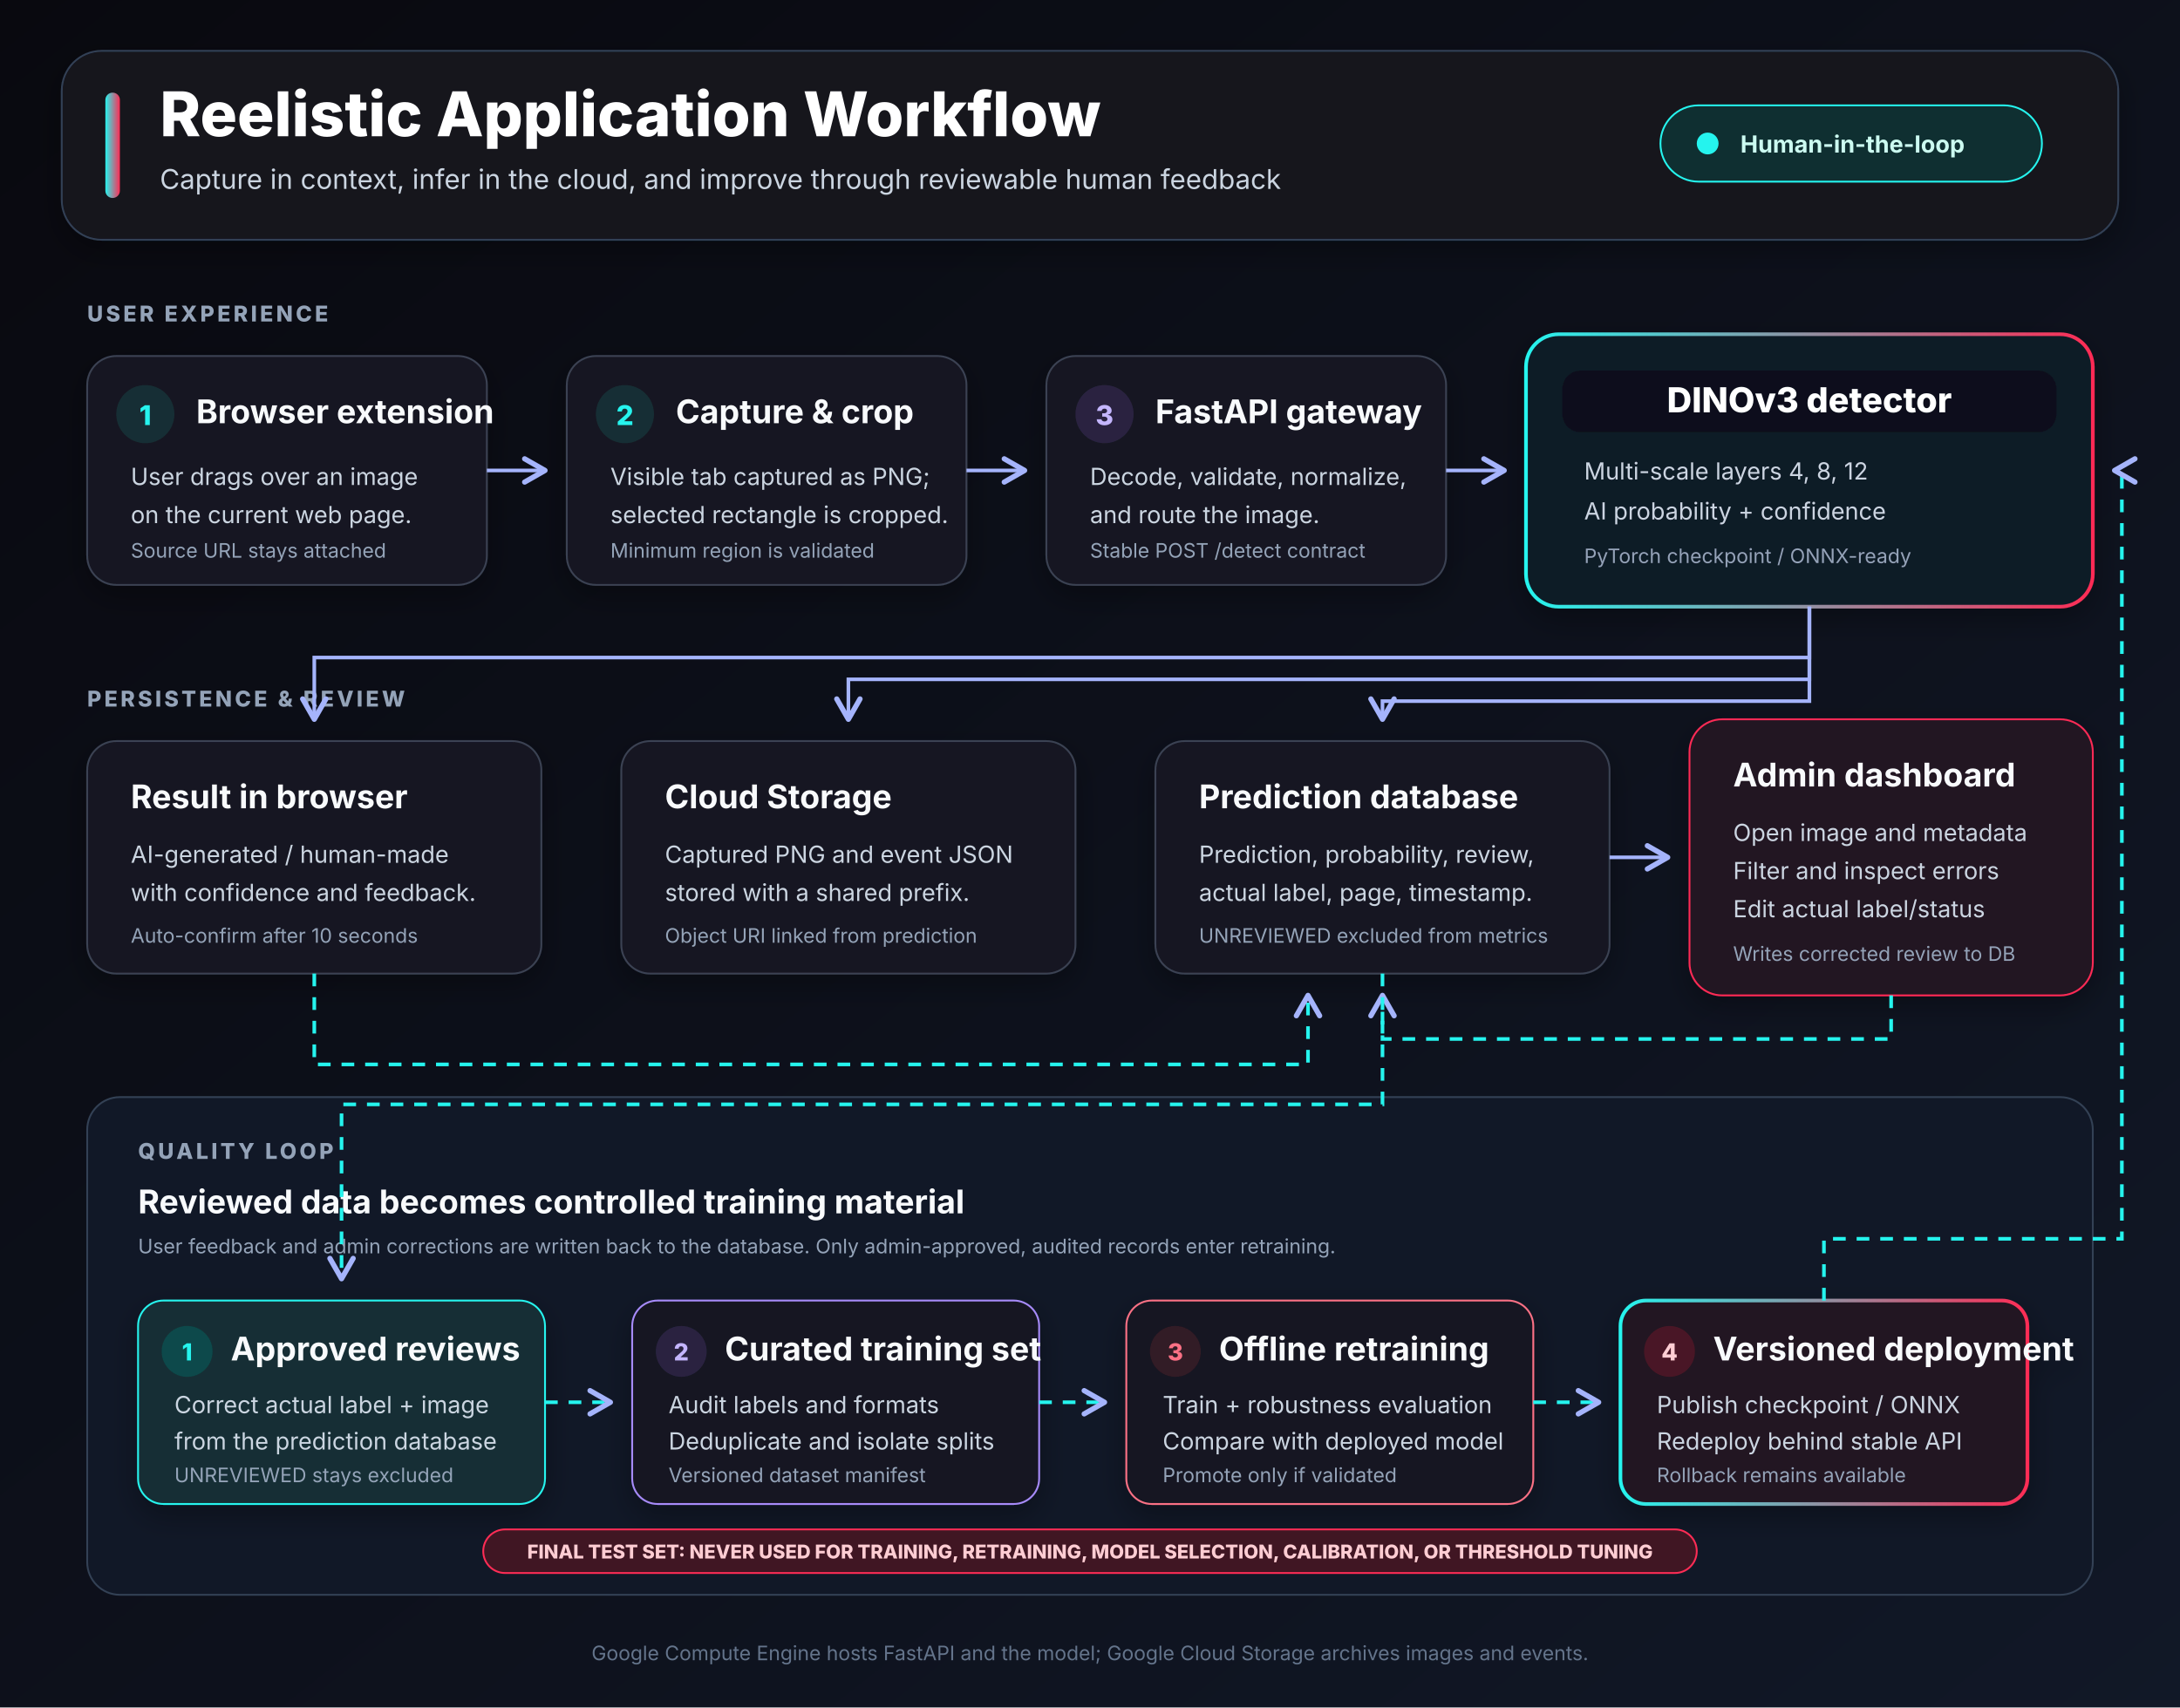
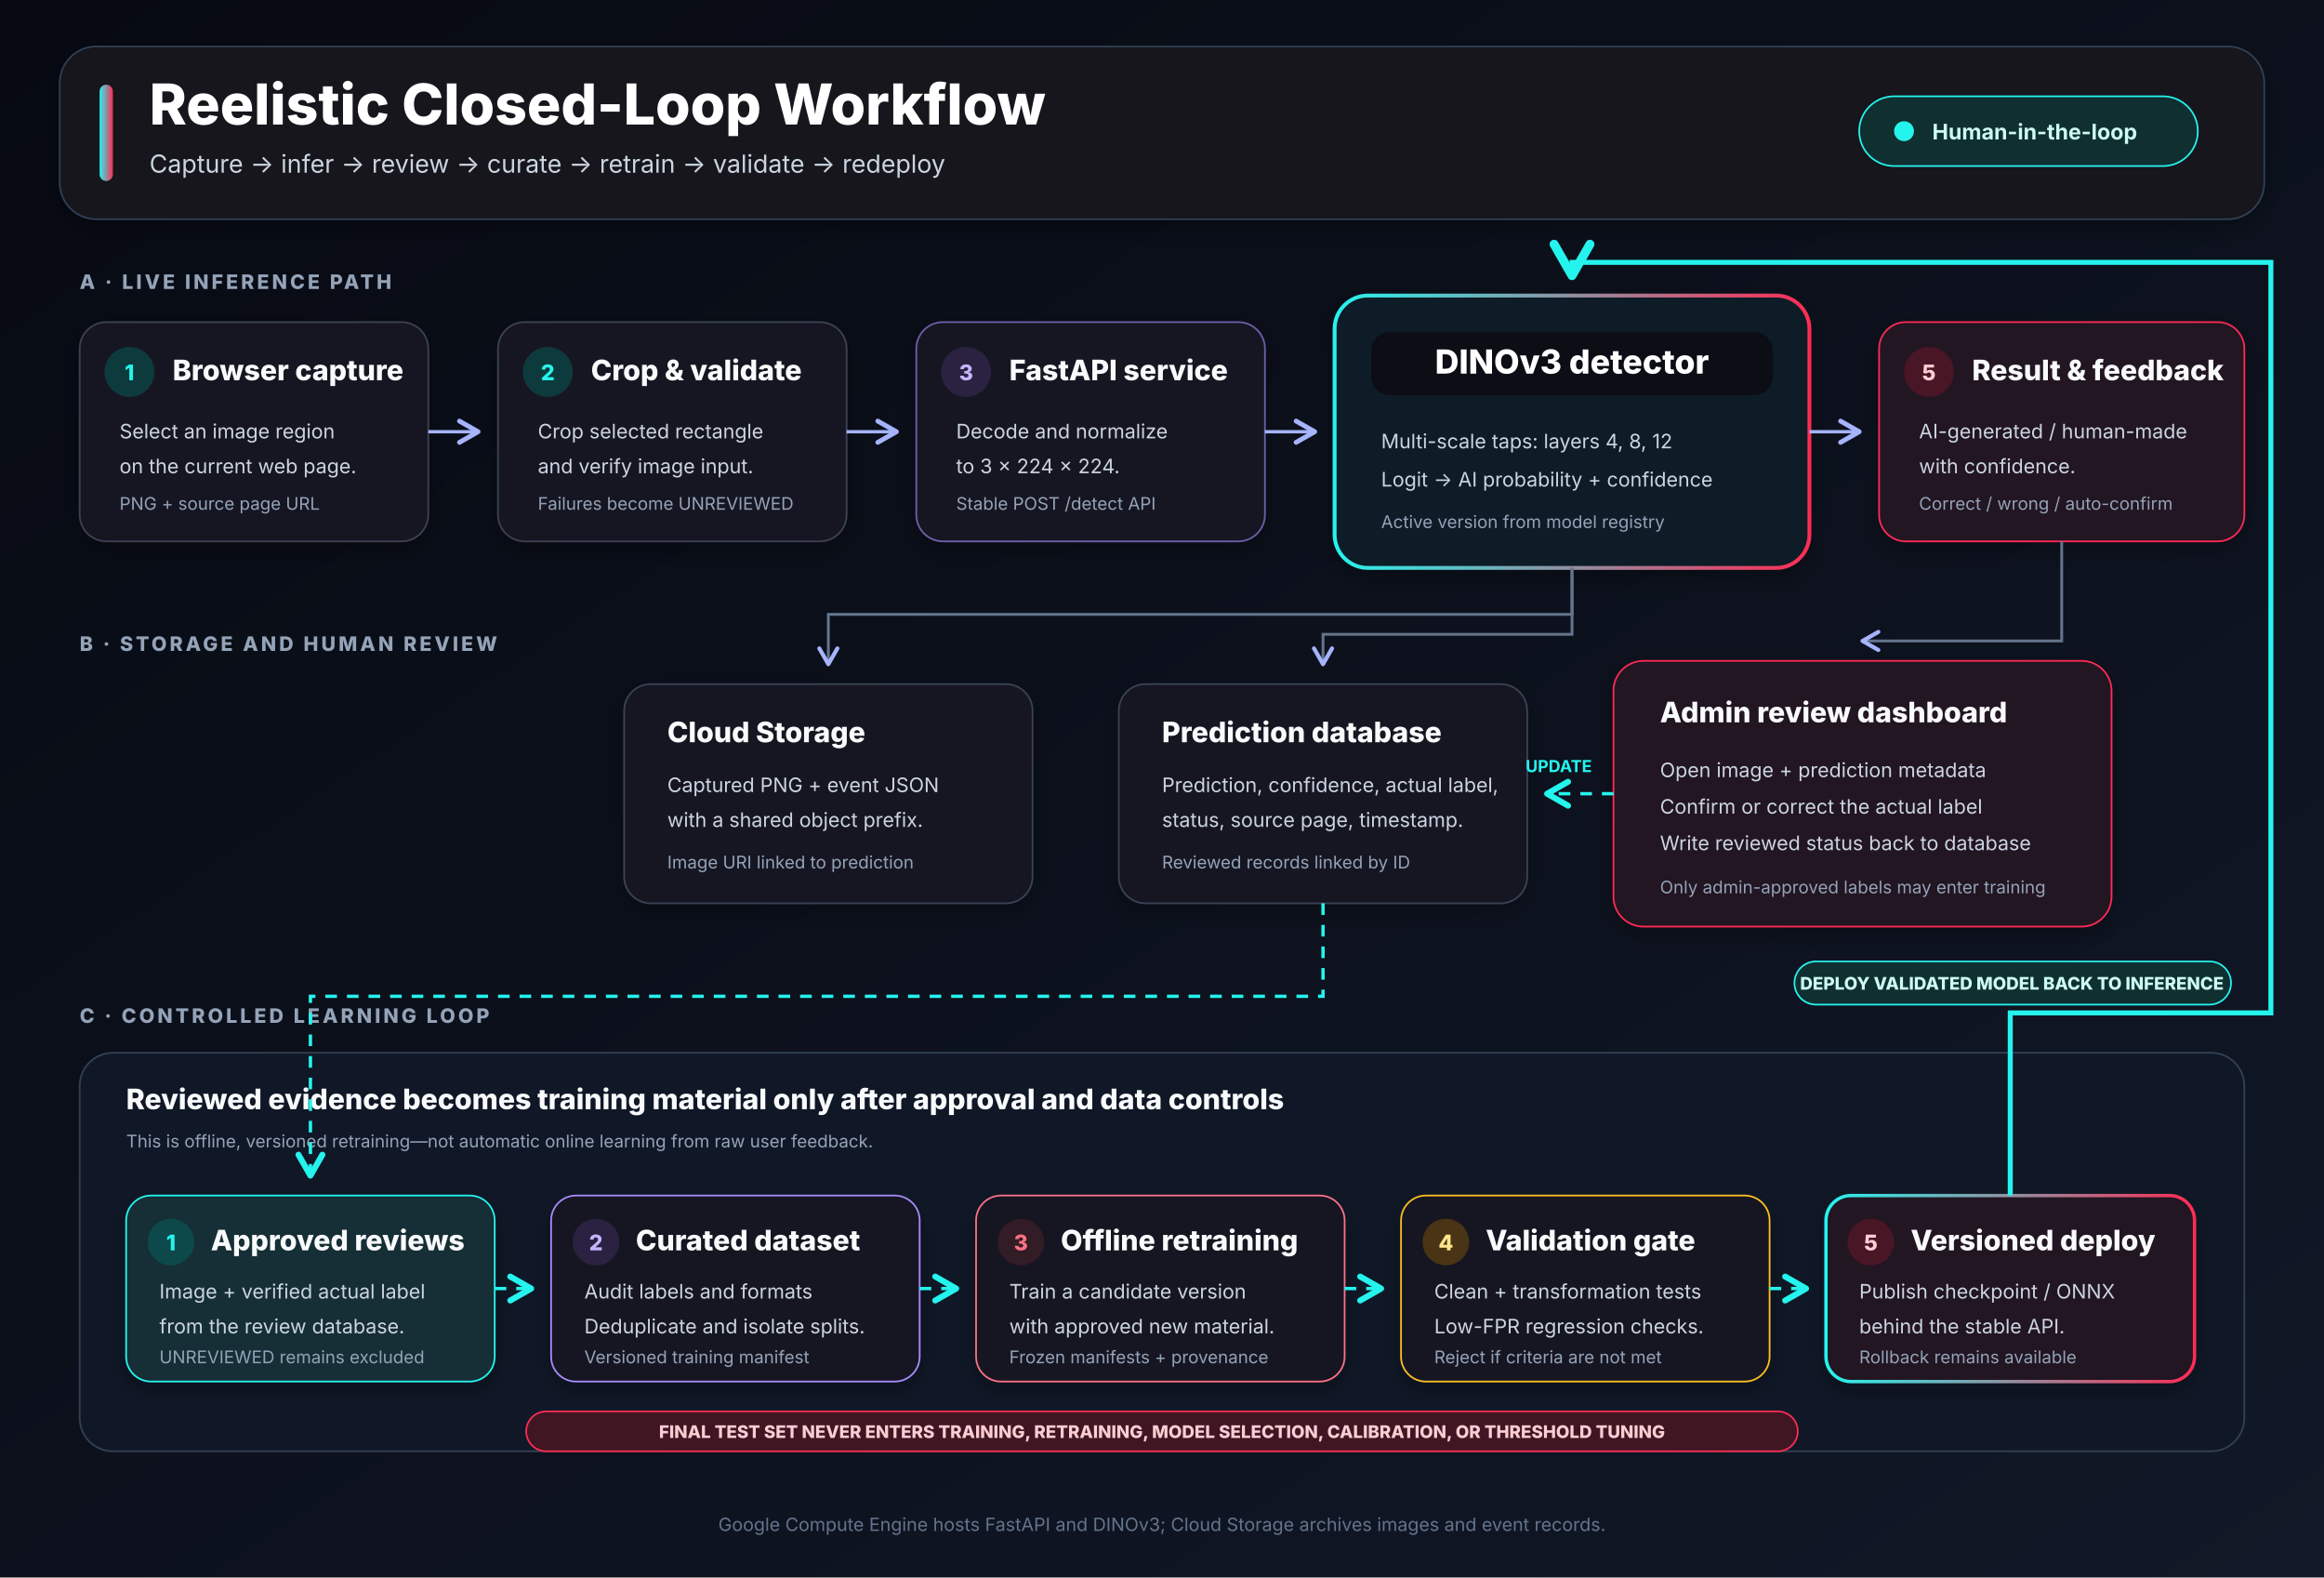
- <svg xmlns="http://www.w3.org/2000/svg" width="1200" height="940" viewBox="0 0 1200 940" role="img" aria-labelledby="title desc">
+ <svg xmlns="http://www.w3.org/2000/svg" width="1400" height="950" viewBox="0 0 1400 950" role="img" aria-labelledby="title desc">
  <defs>
-     <linearGradient id="bg" x1="0" y1="0" x2="1" y2="1">
-       <stop offset="0" stop-color="#09090f" />
+     <linearGradient id="background" x1="0" y1="0" x2="1" y2="1">
+       <stop offset="0" stop-color="#070a12" />
      <stop offset="1" stop-color="#111827" />
    </linearGradient>
-     <linearGradient id="hero" x1="0" y1="0" x2="1" y2="0">
+     <linearGradient id="accent" x1="0" y1="0" x2="1" y2="0">
      <stop offset="0" stop-color="#25f4ee" />
      <stop offset="1" stop-color="#fe2c55" />
    </linearGradient>
    <filter id="shadow" x="-20%" y="-20%" width="140%" height="150%">
-       <feDropShadow dx="0" dy="6" stdDeviation="8" flood-color="#000000" flood-opacity="0.3" />
+       <feDropShadow dx="0" dy="5" stdDeviation="7" flood-color="#000000" flood-opacity="0.34" />
    </filter>
-     <marker id="arrow" viewBox="0 0 10 10" refX="8" refY="5" markerWidth="8" markerHeight="8" orient="auto-start-reverse">
-       <path d="M 1 1 L 8 5 L 1 9" fill="none" stroke="#a5b4fc" stroke-width="1.8" stroke-linecap="round" stroke-linejoin="round" />
+     <marker id="arrow" viewBox="0 0 10 10" refX="8" refY="5" markerWidth="8" markerHeight="8" orient="auto">
+       <path d="M1 1 L8 5 L1 9" fill="none" stroke="#a5b4fc" stroke-width="1.8" stroke-linecap="round" stroke-linejoin="round" />
+     </marker>
+     <marker id="loopArrow" viewBox="0 0 10 10" refX="8" refY="5" markerWidth="9" markerHeight="9" orient="auto">
+       <path d="M1 1 L8 5 L1 9" fill="none" stroke="#25f4ee" stroke-width="2" stroke-linecap="round" stroke-linejoin="round" />
    </marker>
    <style>
      text { font-family: Inter, Arial, Helvetica, sans-serif; }
-       .title { fill: #ffffff; font-size: 34px; font-weight: 800; }
+       .title { fill: #ffffff; font-size: 34px; font-weight: 820; }
      .subtitle { fill: #cbd5e1; font-size: 15px; }
-       .label { fill: #94a3b8; font-size: 12px; font-weight: 800; letter-spacing: 1.6px; }
-       .boxTitle { fill: #f8fafc; font-size: 18px; font-weight: 750; }
-       .body { fill: #cbd5e1; font-size: 13px; }
-       .small { fill: #94a3b8; font-size: 11px; }
-       .arrow { fill: none; stroke: #a5b4fc; stroke-width: 2; marker-end: url(#arrow); }
-       .feedback { fill: none; stroke: #25f4ee; stroke-width: 2; stroke-dasharray: 7 6; marker-end: url(#arrow); }
+       .section { fill: #94a3b8; font-size: 12px; font-weight: 800; letter-spacing: 1.7px; }
+       .boxTitle { fill: #f8fafc; font-size: 17px; font-weight: 760; }
+       .body { fill: #cbd5e1; font-size: 12px; }
+       .small { fill: #94a3b8; font-size: 10.5px; }
+       .number { fill: #25f4ee; font-size: 13px; font-weight: 800; }
+       .flow { fill: none; stroke: #a5b4fc; stroke-width: 2; marker-end: url(#arrow); }
+       .branch { fill: none; stroke: #64748b; stroke-width: 1.7; marker-end: url(#arrow); }
+       .review { fill: none; stroke: #25f4ee; stroke-width: 2; stroke-dasharray: 7 6; marker-end: url(#loopArrow); }
+       .loop { fill: none; stroke: #25f4ee; stroke-width: 3; marker-end: url(#loopArrow); }
    </style>
  </defs>
-   <rect width="1200" height="940" fill="url(#bg)" />
-   <rect x="34" y="28" width="1132" height="104" rx="22" fill="#12121c" stroke="#334155" filter="url(#shadow)" />
-   <rect x="58" y="51" width="8" height="58" rx="4" fill="url(#hero)" />
-   <text x="88" y="75" class="title">Reelistic Application Workflow</text>
-   <text x="88" y="104" class="subtitle">Capture in context, infer in the cloud, and improve through reviewable human feedback</text>
-   <rect x="914" y="58" width="210" height="42" rx="21" fill="#0f2f31" stroke="#25f4ee" />
-   <circle cx="940" cy="79" r="6" fill="#25f4ee" />
-   <text x="958" y="84" fill="#ccfbf1" font-size="13" font-weight="700">Human-in-the-loop</text>
-   <text x="48" y="177" class="label">USER EXPERIENCE</text>
+   <rect width="1400" height="950" fill="url(#background)" />
+   <rect x="36" y="28" width="1328" height="104" rx="22" fill="#12121c" stroke="#334155" filter="url(#shadow)" />
+   <rect x="60" y="51" width="8" height="58" rx="4" fill="url(#accent)" />
+   <text x="90" y="75" class="title">Reelistic Closed-Loop Workflow</text>
+   <text x="90" y="104" class="subtitle">Capture → infer → review → curate → retrain → validate → redeploy</text>
+   <rect x="1120" y="58" width="204" height="42" rx="21" fill="#0f2f31" stroke="#25f4ee" />
+   <circle cx="1147" cy="79" r="6" fill="#25f4ee" />
+   <text x="1164" y="84" fill="#ccfbf1" font-size="13" font-weight="700">Human-in-the-loop</text>
+   <text x="48" y="174" class="section">A · LIVE INFERENCE PATH</text>
  <g filter="url(#shadow)">
-     <rect x="48" y="196" width="220" height="126" rx="16" fill="#171722" stroke="#3b4253" />
-     <circle cx="80" cy="228" r="16" fill="#152f34" />
-     <text x="80" y="234" text-anchor="middle" fill="#25f4ee" font-size="15" font-weight="800">1</text>
-     <text x="108" y="233" class="boxTitle">Browser extension</text>
-     <text x="72" y="267" class="body">User drags over an image</text>
-     <text x="72" y="288" class="body">on the current web page.</text>
-     <text x="72" y="307" class="small">Source URL stays attached</text>
-     <rect x="312" y="196" width="220" height="126" rx="16" fill="#171722" stroke="#3b4253" />
-     <circle cx="344" cy="228" r="16" fill="#152f34" />
-     <text x="344" y="234" text-anchor="middle" fill="#25f4ee" font-size="15" font-weight="800">2</text>
-     <text x="372" y="233" class="boxTitle">Capture &amp; crop</text>
-     <text x="336" y="267" class="body">Visible tab captured as PNG;</text>
-     <text x="336" y="288" class="body">selected rectangle is cropped.</text>
-     <text x="336" y="307" class="small">Minimum region is validated</text>
-     <rect x="576" y="196" width="220" height="126" rx="16" fill="#171722" stroke="#3b4253" />
-     <circle cx="608" cy="228" r="16" fill="#292341" />
-     <text x="608" y="234" text-anchor="middle" fill="#c4b5fd" font-size="15" font-weight="800">3</text>
-     <text x="636" y="233" class="boxTitle">FastAPI gateway</text>
-     <text x="600" y="267" class="body">Decode, validate, normalize,</text>
-     <text x="600" y="288" class="body">and route the image.</text>
-     <text x="600" y="307" class="small">Stable POST /detect contract</text>
-     <rect x="840" y="184" width="312" height="150" rx="18" fill="#111b28" stroke="url(#hero)" stroke-width="2" />
-     <rect x="860" y="204" width="272" height="34" rx="10" fill="#0b111c" />
-     <text x="996" y="227" text-anchor="middle" fill="#ffffff" font-size="19" font-weight="800">DINOv3 detector</text>
-     <text x="872" y="264" class="body">Multi-scale layers 4, 8, 12</text>
-     <text x="872" y="286" class="body">AI probability + confidence</text>
-     <text x="872" y="310" class="small">PyTorch checkpoint / ONNX-ready</text>
+     <rect x="48" y="194" width="210" height="132" rx="16" fill="#171722" stroke="#3b4253" />
+     <circle cx="78" cy="224" r="15" fill="#0f3b3c" />
+     <text x="78" y="229" text-anchor="middle" class="number">1</text>
+     <text x="104" y="229" class="boxTitle">Browser capture</text>
+     <text x="72" y="264" class="body">Select an image region</text>
+     <text x="72" y="285" class="body">on the current web page.</text>
+     <text x="72" y="307" class="small">PNG + source page URL</text>
+     <rect x="300" y="194" width="210" height="132" rx="16" fill="#171722" stroke="#3b4253" />
+     <circle cx="330" cy="224" r="15" fill="#0f3b3c" />
+     <text x="330" y="229" text-anchor="middle" class="number">2</text>
+     <text x="356" y="229" class="boxTitle">Crop &amp; validate</text>
+     <text x="324" y="264" class="body">Crop selected rectangle</text>
+     <text x="324" y="285" class="body">and verify image input.</text>
+     <text x="324" y="307" class="small">Failures become UNREVIEWED</text>
+     <rect x="552" y="194" width="210" height="132" rx="16" fill="#171722" stroke="#6d5fa9" />
+     <circle cx="582" cy="224" r="15" fill="#292341" />
+     <text x="582" y="229" text-anchor="middle" fill="#c4b5fd" font-size="13" font-weight="800">3</text>
+     <text x="608" y="229" class="boxTitle">FastAPI service</text>
+     <text x="576" y="264" class="body">Decode and normalize</text>
+     <text x="576" y="285" class="body">to 3 × 224 × 224.</text>
+     <text x="576" y="307" class="small">Stable POST /detect API</text>
+     <rect x="804" y="178" width="286" height="164" rx="20" fill="#111b28" stroke="url(#accent)" stroke-width="2.3" />
+     <rect x="826" y="200" width="242" height="38" rx="11" fill="#090f19" />
+     <text x="947" y="225" text-anchor="middle" fill="#ffffff" font-size="20" font-weight="820">DINOv3 detector</text>
+     <text x="832" y="270" class="body">Multi-scale taps: layers 4, 8, 12</text>
+     <text x="832" y="293" class="body">Logit → AI probability + confidence</text>
+     <text x="832" y="318" class="small">Active version from model registry</text>
+     <rect x="1132" y="194" width="220" height="132" rx="16" fill="#211421" stroke="#fe2c55" />
+     <circle cx="1162" cy="224" r="15" fill="#4a1625" />
+     <text x="1162" y="229" text-anchor="middle" fill="#fecdd3" font-size="13" font-weight="800">5</text>
+     <text x="1188" y="229" class="boxTitle">Result &amp; feedback</text>
+     <text x="1156" y="264" class="body">AI-generated / human-made</text>
+     <text x="1156" y="285" class="body">with confidence.</text>
+     <text x="1156" y="307" class="small">Correct / wrong / auto-confirm</text>
  </g>
-   <path d="M268 259 H300" class="arrow" />
-   <path d="M532 259 H564" class="arrow" />
-   <path d="M796 259 H828" class="arrow" />
-   <text x="48" y="389" class="label">PERSISTENCE &amp; REVIEW</text>
+   <path d="M258 260 H288" class="flow" />
+   <path d="M510 260 H540" class="flow" />
+   <path d="M762 260 H792" class="flow" />
+   <path d="M1090 260 H1120" class="flow" />
+   <text x="48" y="392" class="section">B · STORAGE AND HUMAN REVIEW</text>
  <g filter="url(#shadow)">
-     <rect x="48" y="408" width="250" height="128" rx="16" fill="#171722" stroke="#3b4253" />
-     <text x="72" y="445" class="boxTitle">Result in browser</text>
-     <text x="72" y="475" class="body">AI-generated / human-made</text>
-     <text x="72" y="496" class="body">with confidence and feedback.</text>
-     <text x="72" y="519" class="small">Auto-confirm after 10 seconds</text>
-     <rect x="342" y="408" width="250" height="128" rx="16" fill="#171722" stroke="#3b4253" />
-     <text x="366" y="445" class="boxTitle">Cloud Storage</text>
-     <text x="366" y="475" class="body">Captured PNG and event JSON</text>
-     <text x="366" y="496" class="body">stored with a shared prefix.</text>
-     <text x="366" y="519" class="small">Object URI linked from prediction</text>
-     <rect x="636" y="408" width="250" height="128" rx="16" fill="#171722" stroke="#3b4253" />
-     <text x="660" y="445" class="boxTitle">Prediction database</text>
-     <text x="660" y="475" class="body">Prediction, probability, review,</text>
-     <text x="660" y="496" class="body">actual label, page, timestamp.</text>
-     <text x="660" y="519" class="small">UNREVIEWED excluded from metrics</text>
-     <rect x="930" y="396" width="222" height="152" rx="18" fill="#211421" stroke="#fe2c55" />
-     <text x="954" y="433" class="boxTitle">Admin dashboard</text>
-     <text x="954" y="463" class="body">Open image and metadata</text>
-     <text x="954" y="484" class="body">Filter and inspect errors</text>
-     <text x="954" y="505" class="body">Edit actual label/status</text>
-     <text x="954" y="529" class="small">Writes corrected review to DB</text>
+     <rect x="376" y="412" width="246" height="132" rx="16" fill="#171722" stroke="#3b4253" />
+     <text x="402" y="447" class="boxTitle">Cloud Storage</text>
+     <text x="402" y="477" class="body">Captured PNG + event JSON</text>
+     <text x="402" y="498" class="body">with a shared object prefix.</text>
+     <text x="402" y="523" class="small">Image URI linked to prediction</text>
+     <rect x="674" y="412" width="246" height="132" rx="16" fill="#171722" stroke="#3b4253" />
+     <text x="700" y="447" class="boxTitle">Prediction database</text>
+     <text x="700" y="477" class="body">Prediction, confidence, actual label,</text>
+     <text x="700" y="498" class="body">status, source page, timestamp.</text>
+     <text x="700" y="523" class="small">Reviewed records linked by ID</text>
+     <rect x="972" y="398" width="300" height="160" rx="18" fill="#211421" stroke="#fe2c55" />
+     <text x="1000" y="435" class="boxTitle">Admin review dashboard</text>
+     <text x="1000" y="468" class="body">Open image + prediction metadata</text>
+     <text x="1000" y="490" class="body">Confirm or correct the actual label</text>
+     <text x="1000" y="512" class="body">Write reviewed status back to database</text>
+     <text x="1000" y="538" class="small">Only admin-approved labels may enter training</text>
  </g>
-   <path d="M996 334 V362 H173 V396" class="arrow" />
-   <path d="M996 334 V374 H467 V396" class="arrow" />
-   <path d="M996 334 V386 H761 V396" class="arrow" />
-   <path d="M886 472 H918" class="arrow" />
-   <path d="M1041 548 V572 H761 V548" class="feedback" />
-   <path d="M173 536 V586 H720 V548" class="feedback" />
-   <rect x="48" y="604" width="1104" height="274" rx="18" fill="#111827" stroke="#334155" />
-   <text x="76" y="638" class="label">QUALITY LOOP</text>
-   <text x="76" y="668" class="boxTitle">Reviewed data becomes controlled training material</text>
-   <text x="76" y="690" class="small">User feedback and admin corrections are written back to the database. Only admin-approved, audited records enter retraining.</text>
+   <path d="M947 342 V370 H499 V400" class="branch" />
+   <path d="M947 342 V382 H797 V400" class="branch" />
+   <path d="M1242 326 V386 H1122" class="branch" />
+   <path d="M972 478 H932" class="review" />
+   <text x="939" y="465" text-anchor="middle" fill="#25f4ee" font-size="10" font-weight="700">UPDATE</text>
+   <text x="48" y="616" class="section">C · CONTROLLED LEARNING LOOP</text>
+   <rect x="48" y="634" width="1304" height="240" rx="20" fill="#101827" stroke="#334155" />
+   <text x="76" y="668" fill="#f8fafc" font-size="17" font-weight="760">Reviewed evidence becomes training material only after approval and data controls</text>
+   <text x="76" y="691" class="small">This is offline, versioned retraining—not automatic online learning from raw user feedback.</text>
  <g filter="url(#shadow)">
-     <rect x="76" y="716" width="224" height="112" rx="14" fill="#152f34" stroke="#25f4ee" />
-     <circle cx="103" cy="744" r="14" fill="#0b4a4b" />
-     <text x="103" y="749" text-anchor="middle" fill="#25f4ee" font-size="13" font-weight="800">1</text>
-     <text x="127" y="749" class="boxTitle">Approved reviews</text>
-     <text x="96" y="778" class="body">Correct actual label + image</text>
-     <text x="96" y="798" class="body">from the prediction database</text>
-     <text x="96" y="816" class="small">UNREVIEWED stays excluded</text>
-     <rect x="348" y="716" width="224" height="112" rx="14" fill="#171722" stroke="#a78bfa" />
-     <circle cx="375" cy="744" r="14" fill="#292341" />
-     <text x="375" y="749" text-anchor="middle" fill="#c4b5fd" font-size="13" font-weight="800">2</text>
-     <text x="399" y="749" class="boxTitle">Curated training set</text>
-     <text x="368" y="778" class="body">Audit labels and formats</text>
-     <text x="368" y="798" class="body">Deduplicate and isolate splits</text>
-     <text x="368" y="816" class="small">Versioned dataset manifest</text>
-     <rect x="620" y="716" width="224" height="112" rx="14" fill="#171722" stroke="#fb7185" />
-     <circle cx="647" cy="744" r="14" fill="#321a25" />
-     <text x="647" y="749" text-anchor="middle" fill="#fb7185" font-size="13" font-weight="800">3</text>
-     <text x="671" y="749" class="boxTitle">Offline retraining</text>
-     <text x="640" y="778" class="body">Train + robustness evaluation</text>
-     <text x="640" y="798" class="body">Compare with deployed model</text>
-     <text x="640" y="816" class="small">Promote only if validated</text>
-     <rect x="892" y="716" width="224" height="112" rx="14" fill="#211421" stroke="url(#hero)" stroke-width="2" />
-     <circle cx="919" cy="744" r="14" fill="#4a1625" />
-     <text x="919" y="749" text-anchor="middle" fill="#fecdd3" font-size="13" font-weight="800">4</text>
-     <text x="943" y="749" class="boxTitle">Versioned deployment</text>
-     <text x="912" y="778" class="body">Publish checkpoint / ONNX</text>
-     <text x="912" y="798" class="body">Redeploy behind stable API</text>
-     <text x="912" y="816" class="small">Rollback remains available</text>
+     <rect x="76" y="720" width="222" height="112" rx="15" fill="#152f34" stroke="#25f4ee" />
+     <circle cx="103" cy="748" r="14" fill="#0b4a4b" />
+     <text x="103" y="753" text-anchor="middle" class="number">1</text>
+     <text x="127" y="753" class="boxTitle">Approved reviews</text>
+     <text x="96" y="782" class="body">Image + verified actual label</text>
+     <text x="96" y="803" class="body">from the review database.</text>
+     <text x="96" y="821" class="small">UNREVIEWED remains excluded</text>
+     <rect x="332" y="720" width="222" height="112" rx="15" fill="#171722" stroke="#a78bfa" />
+     <circle cx="359" cy="748" r="14" fill="#292341" />
+     <text x="359" y="753" text-anchor="middle" fill="#c4b5fd" font-size="13" font-weight="800">2</text>
+     <text x="383" y="753" class="boxTitle">Curated dataset</text>
+     <text x="352" y="782" class="body">Audit labels and formats</text>
+     <text x="352" y="803" class="body">Deduplicate and isolate splits.</text>
+     <text x="352" y="821" class="small">Versioned training manifest</text>
+     <rect x="588" y="720" width="222" height="112" rx="15" fill="#171722" stroke="#fb7185" />
+     <circle cx="615" cy="748" r="14" fill="#321a25" />
+     <text x="615" y="753" text-anchor="middle" fill="#fb7185" font-size="13" font-weight="800">3</text>
+     <text x="639" y="753" class="boxTitle">Offline retraining</text>
+     <text x="608" y="782" class="body">Train a candidate version</text>
+     <text x="608" y="803" class="body">with approved new material.</text>
+     <text x="608" y="821" class="small">Frozen manifests + provenance</text>
+     <rect x="844" y="720" width="222" height="112" rx="15" fill="#171722" stroke="#fbbf24" />
+     <circle cx="871" cy="748" r="14" fill="#4a3412" />
+     <text x="871" y="753" text-anchor="middle" fill="#fde68a" font-size="13" font-weight="800">4</text>
+     <text x="895" y="753" class="boxTitle">Validation gate</text>
+     <text x="864" y="782" class="body">Clean + transformation tests</text>
+     <text x="864" y="803" class="body">Low-FPR regression checks.</text>
+     <text x="864" y="821" class="small">Reject if criteria are not met</text>
+     <rect x="1100" y="720" width="222" height="112" rx="15" fill="#211421" stroke="url(#accent)" stroke-width="2" />
+     <circle cx="1127" cy="748" r="14" fill="#4a1625" />
+     <text x="1127" y="753" text-anchor="middle" fill="#fecdd3" font-size="13" font-weight="800">5</text>
+     <text x="1151" y="753" class="boxTitle">Versioned deploy</text>
+     <text x="1120" y="782" class="body">Publish checkpoint / ONNX</text>
+     <text x="1120" y="803" class="body">behind the stable API.</text>
+     <text x="1120" y="821" class="small">Rollback remains available</text>
  </g>
-   <path d="M761 536 V608 H188 V704" class="feedback" />
-   <path d="M300 772 H336" class="feedback" />
-   <path d="M572 772 H608" class="feedback" />
-   <path d="M844 772 H880" class="feedback" />
-   <path d="M1004 716 V682 H1168 V259 H1164" class="feedback" />
-   <rect x="266" y="842" width="668" height="24" rx="12" fill="#401623" stroke="#fe2c55" />
-   <text x="600" y="858" text-anchor="middle" fill="#fecdd3" font-size="10.5" font-weight="800">FINAL TEST SET: NEVER USED FOR TRAINING, RETRAINING, MODEL SELECTION, CALIBRATION, OR THRESHOLD TUNING</text>
-   <text x="600" y="914" text-anchor="middle" fill="#64748b" font-size="11">Google Compute Engine hosts FastAPI and the model; Google Cloud Storage archives images and events.</text>
+   <path d="M797 544 V600 H187 V708" class="review" />
+   <path d="M298 776 H320" class="review" />
+   <path d="M554 776 H576" class="review" />
+   <path d="M810 776 H832" class="review" />
+   <path d="M1066 776 H1088" class="review" />
+   <path d="M1211 720 V610 H1368 V158 H947 V166" class="loop" />
+   <rect x="1081" y="579" width="263" height="26" rx="13" fill="#0f2f31" stroke="#25f4ee" />
+   <text x="1212" y="596" text-anchor="middle" fill="#ccfbf1" font-size="10.5" font-weight="800">DEPLOY VALIDATED MODEL BACK TO INFERENCE</text>
+   <rect x="317" y="850" width="766" height="24" rx="12" fill="#401623" stroke="#fe2c55" />
+   <text x="700" y="866" text-anchor="middle" fill="#fecdd3" font-size="10.5" font-weight="800">FINAL TEST SET NEVER ENTERS TRAINING, RETRAINING, MODEL SELECTION, CALIBRATION, OR THRESHOLD TUNING</text>
+   <text x="700" y="922" text-anchor="middle" fill="#64748b" font-size="11">Google Compute Engine hosts FastAPI and DINOv3; Cloud Storage archives images and event records.</text>
</svg>
